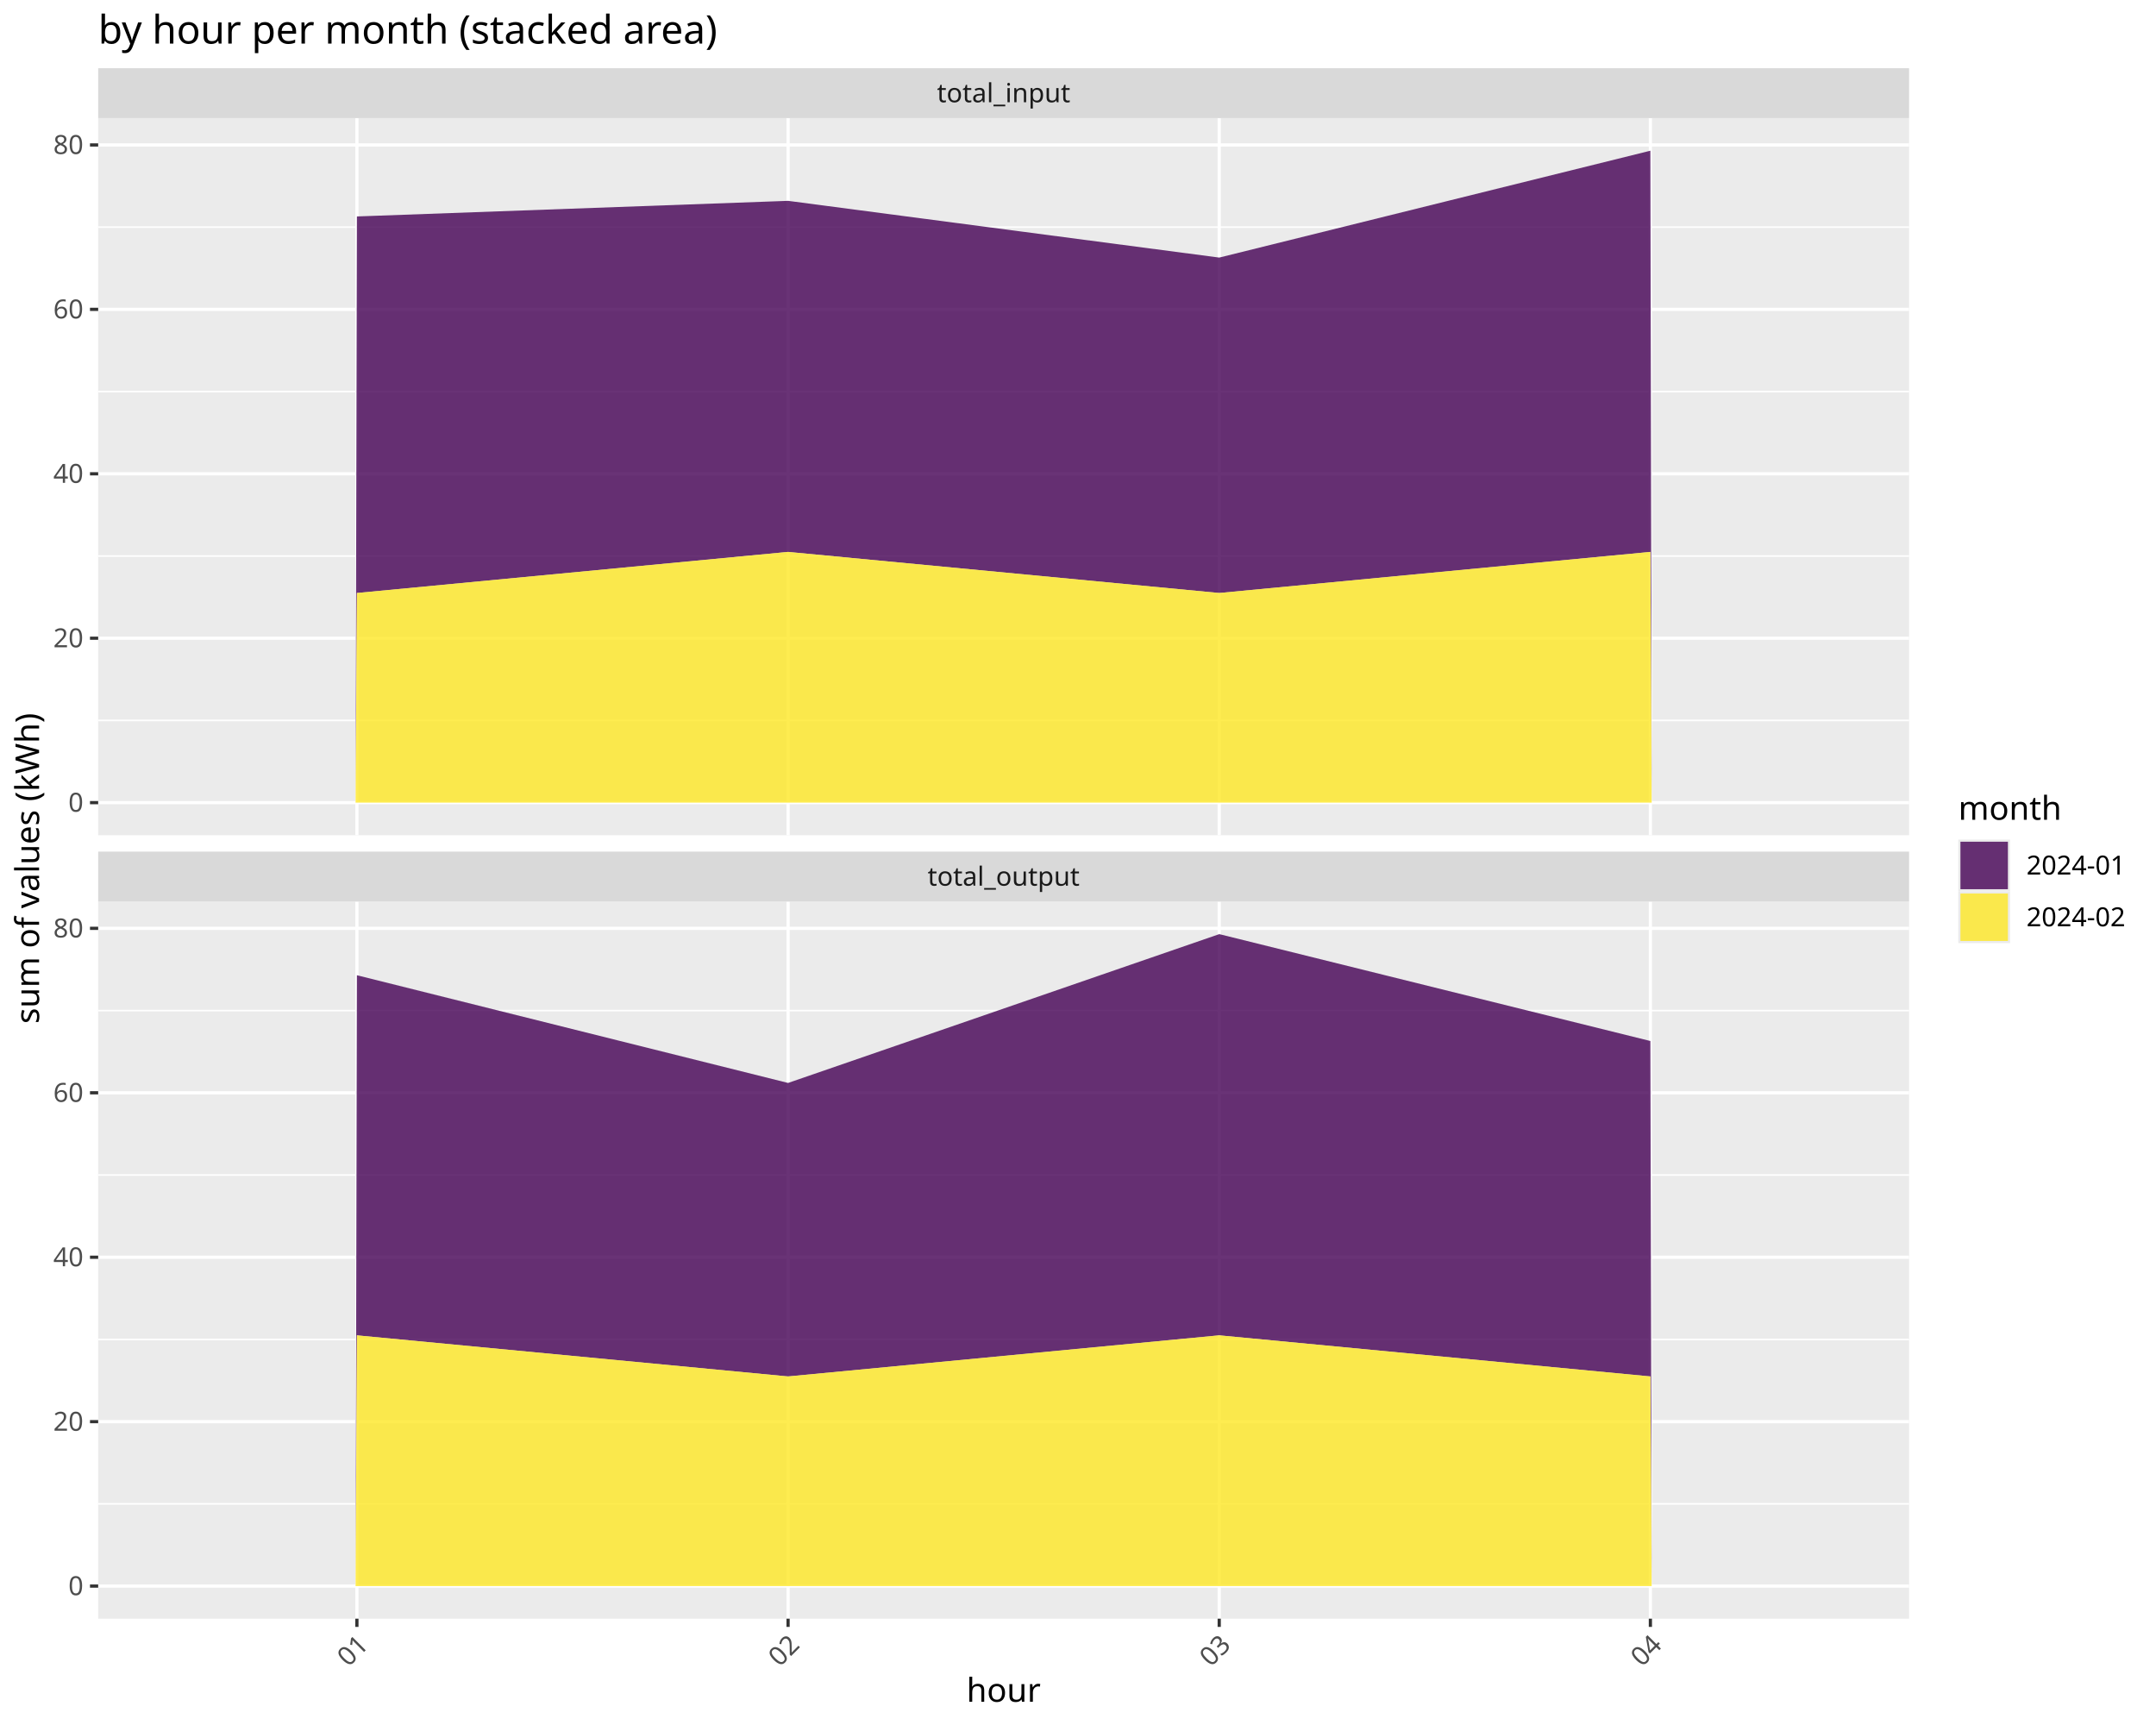
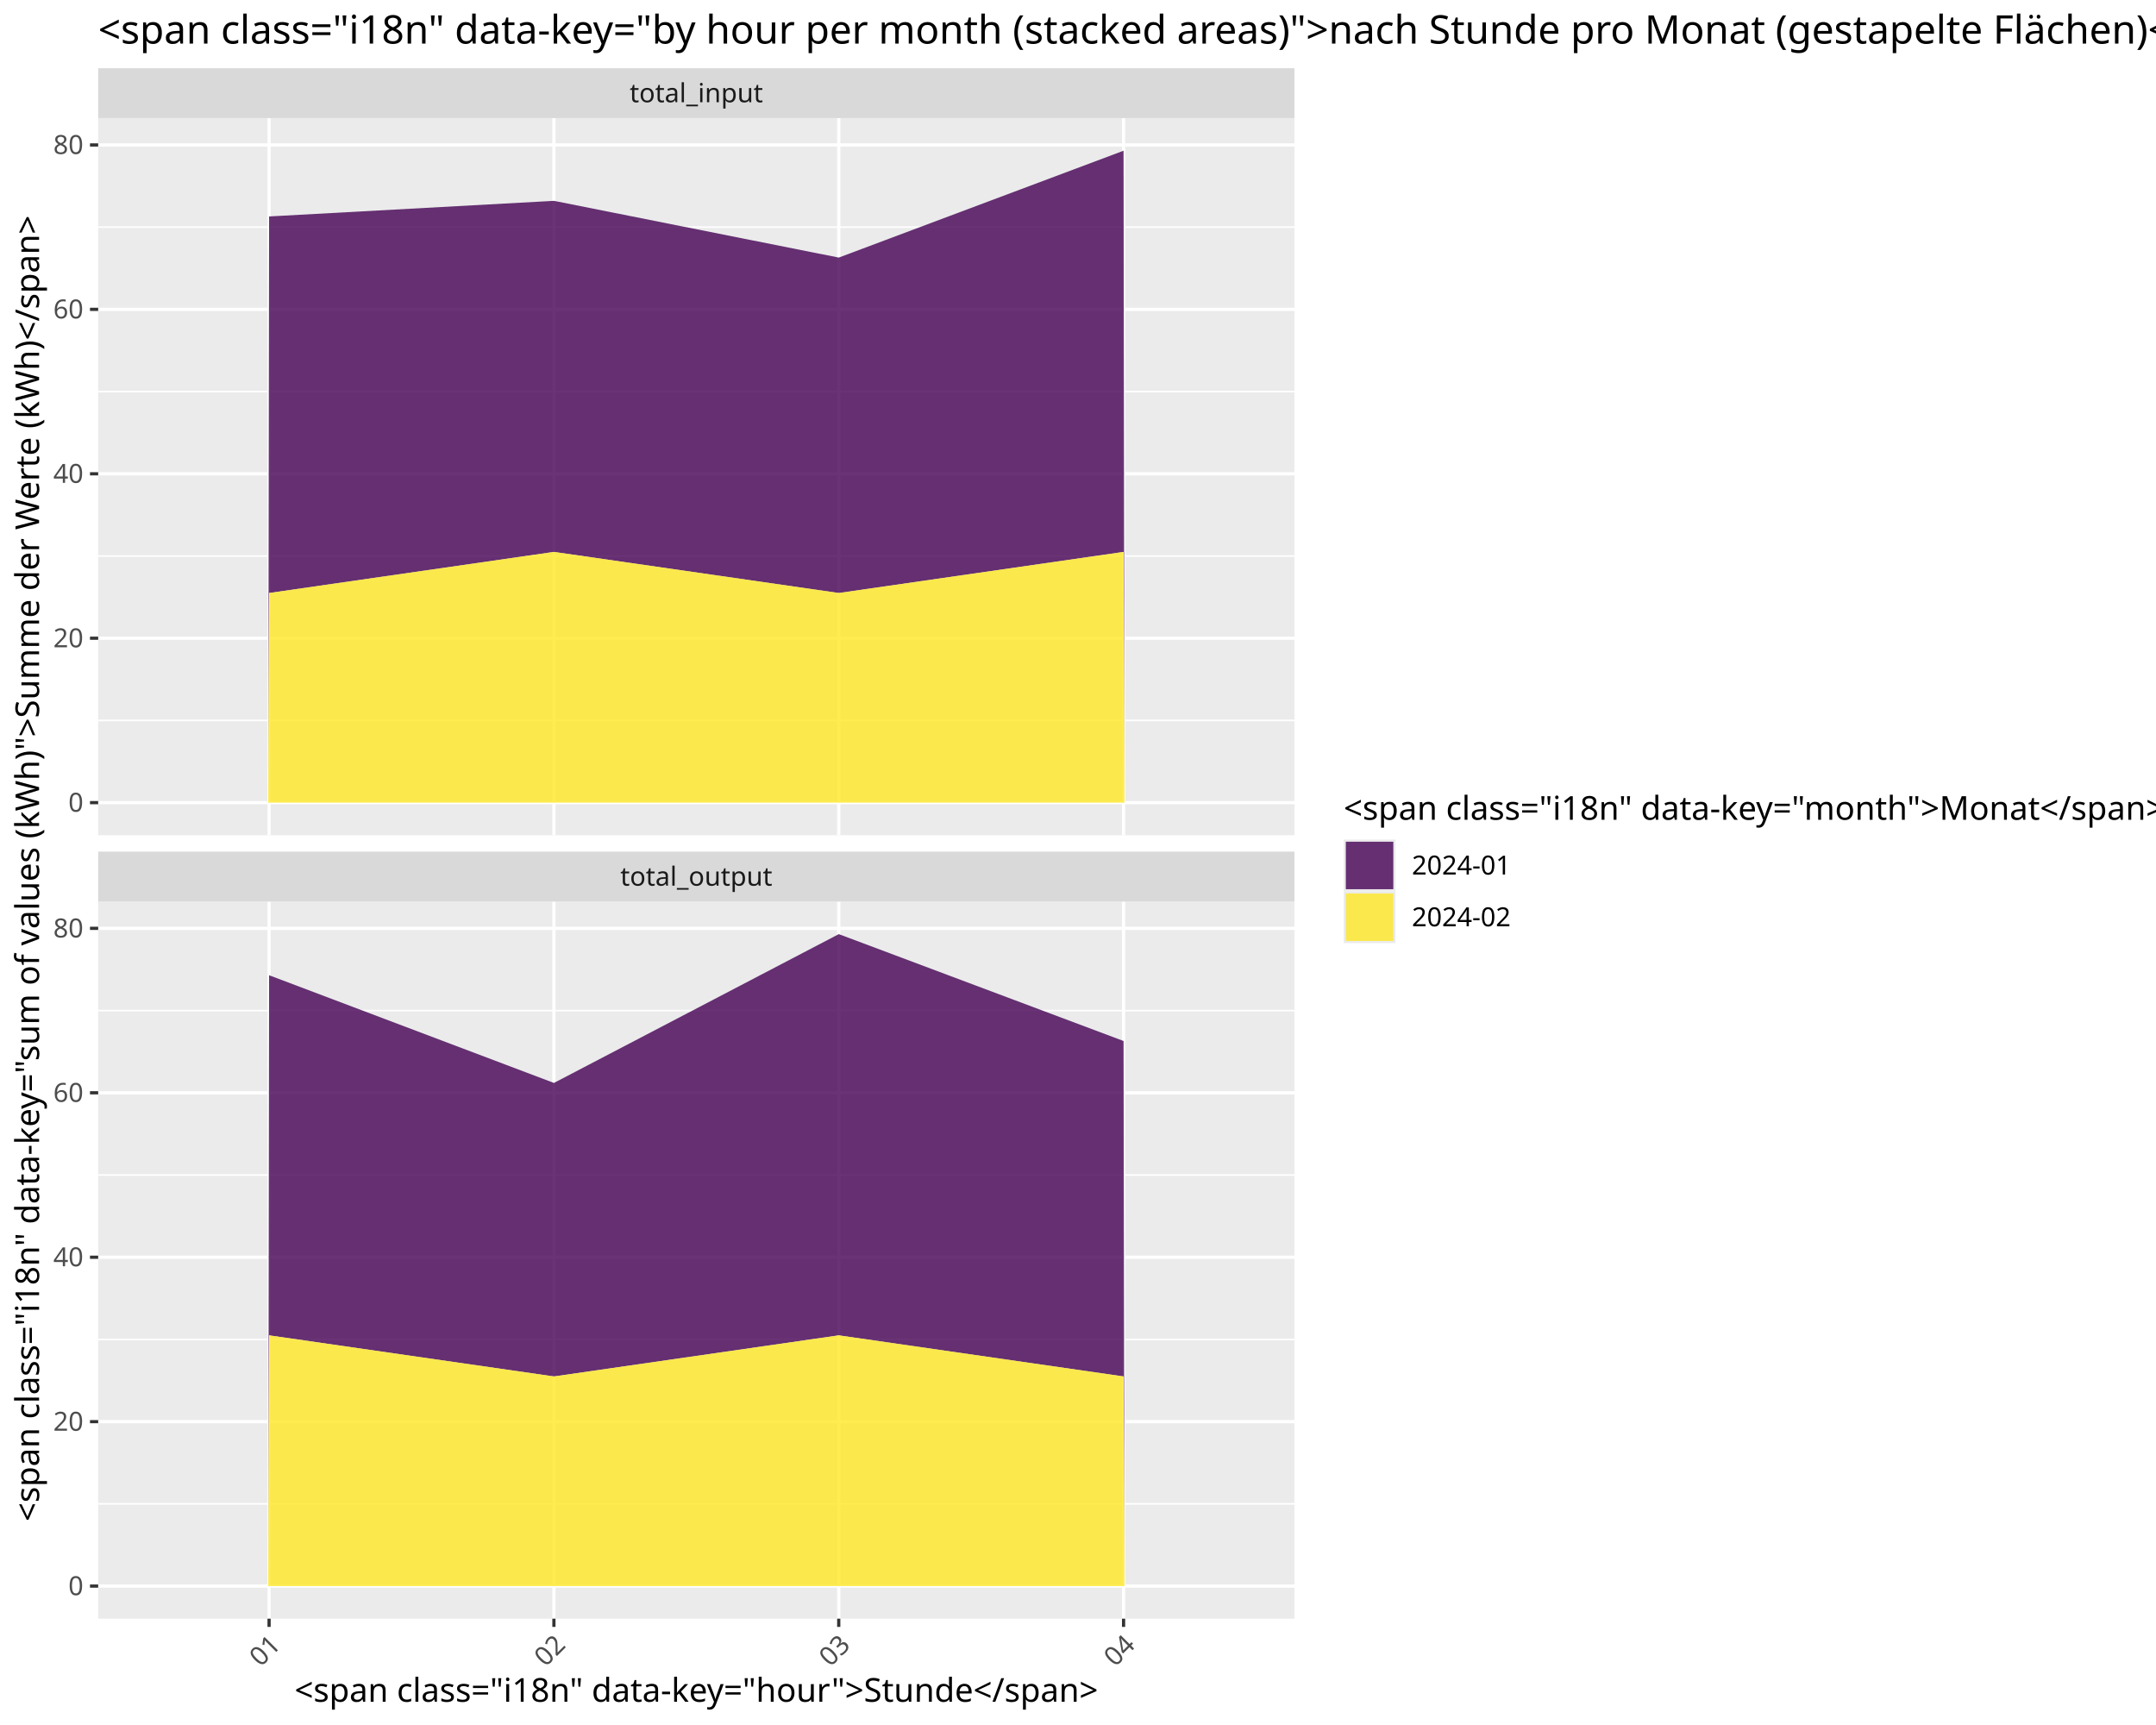
<svg xmlns="http://www.w3.org/2000/svg" class="svglite" data-engine-version="2.0" width="720.00pt" height="576.00pt" viewBox="0 0 720.00 576.00">
  <defs>
    <style type="text/css">
    .svglite line, .svglite polyline, .svglite polygon, .svglite path, .svglite rect, .svglite circle {
      fill: none;
      stroke: #000000;
      stroke-linecap: round;
      stroke-linejoin: round;
      stroke-miterlimit: 10.00;
    }
  </style>
  </defs>
  <rect width="100%" height="100%" style="stroke: none; fill: #FFFFFF;" />
  <defs>
    <clipPath id="cpMC4wMHw3MjAuMDB8MC4wMHw1NzYuMDA=">
      <rect x="0.00" y="0.00" width="720.00" height="576.00" />
    </clipPath>
  </defs>
  <g clip-path="url(#cpMC4wMHw3MjAuMDB8MC4wMHw1NzYuMDA=)">
    <rect x="0.00" y="0.00" width="720.00" height="576.00" style="stroke-width: 1.07; stroke: #FFFFFF; fill: #FFFFFF;" />
  </g>
  <defs>
-     <clipPath id="cpMzIuNzl8NjM3LjU1fDM5LjQzfDI3OC45MA==">
-       <rect x="32.79" y="39.43" width="604.75" height="239.47" />
+     <clipPath id="cpMzIuNzl8NDMyLjI5fDM5LjQzfDI3OC45MA==">
+       <rect x="32.79" y="39.43" width="399.50" height="239.47" />
    </clipPath>
  </defs>
-   <g clip-path="url(#cpMzIuNzl8NjM3LjU1fDM5LjQzfDI3OC45MA==)">
-     <rect x="32.79" y="39.43" width="604.75" height="239.47" style="stroke-width: 1.07; stroke: none; fill: #EBEBEB;" />
-     <polyline points="32.79,240.56 637.55,240.56 " style="stroke-width: 0.53; stroke: #FFFFFF; stroke-linecap: butt;" />
-     <polyline points="32.79,185.66 637.55,185.66 " style="stroke-width: 0.53; stroke: #FFFFFF; stroke-linecap: butt;" />
-     <polyline points="32.79,130.75 637.55,130.75 " style="stroke-width: 0.53; stroke: #FFFFFF; stroke-linecap: butt;" />
-     <polyline points="32.79,75.85 637.55,75.85 " style="stroke-width: 0.53; stroke: #FFFFFF; stroke-linecap: butt;" />
-     <polyline points="32.79,268.02 637.55,268.02 " style="stroke-width: 1.07; stroke: #FFFFFF; stroke-linecap: butt;" />
-     <polyline points="32.79,213.11 637.55,213.11 " style="stroke-width: 1.07; stroke: #FFFFFF; stroke-linecap: butt;" />
-     <polyline points="32.79,158.21 637.55,158.21 " style="stroke-width: 1.07; stroke: #FFFFFF; stroke-linecap: butt;" />
-     <polyline points="32.79,103.30 637.55,103.30 " style="stroke-width: 1.07; stroke: #FFFFFF; stroke-linecap: butt;" />
-     <polyline points="32.79,48.40 637.55,48.40 " style="stroke-width: 1.07; stroke: #FFFFFF; stroke-linecap: butt;" />
-     <polyline points="119.19,278.90 119.19,39.43 " style="stroke-width: 1.07; stroke: #FFFFFF; stroke-linecap: butt;" />
-     <polyline points="263.18,278.90 263.18,39.43 " style="stroke-width: 1.07; stroke: #FFFFFF; stroke-linecap: butt;" />
-     <polyline points="407.16,278.90 407.16,39.43 " style="stroke-width: 1.07; stroke: #FFFFFF; stroke-linecap: butt;" />
-     <polyline points="551.15,278.90 551.15,39.43 " style="stroke-width: 1.07; stroke: #FFFFFF; stroke-linecap: butt;" />
-     <polygon points="119.19,72.28 119.62,72.26 262.74,67.08 263.18,67.06 263.61,67.12 406.73,85.95 407.16,86.01 407.60,85.90 550.72,50.43 551.15,50.32 551.58,268.02 551.15,184.29 550.72,184.33 407.60,197.97 407.16,198.01 406.73,197.97 263.61,184.33 263.18,184.29 262.74,184.33 119.62,197.97 119.19,198.01 118.75,268.02 " style="stroke-width: 0.00; stroke: none; stroke-linecap: butt; fill: #440154; fill-opacity: 0.80;" />
-     <polyline points="119.19,72.28 119.62,72.26 262.74,67.08 263.18,67.06 263.61,67.12 406.73,85.95 407.16,86.01 407.60,85.90 550.72,50.43 551.15,50.32 " style="stroke-width: 1.07; stroke: none; stroke-linecap: butt;" />
-     <polygon points="119.19,198.01 119.62,197.97 262.74,184.33 263.18,184.29 263.61,184.33 406.73,197.97 407.16,198.01 407.60,197.97 550.72,184.33 551.15,184.29 551.58,268.02 551.15,268.02 550.72,268.02 407.60,268.02 407.16,268.02 406.73,268.02 263.61,268.02 263.18,268.02 262.74,268.02 119.62,268.02 119.19,268.02 118.75,268.02 " style="stroke-width: 0.00; stroke: none; stroke-linecap: butt; fill: #FDE725; fill-opacity: 0.80;" />
-     <polyline points="119.19,198.01 119.62,197.97 262.74,184.33 263.18,184.29 263.61,184.33 406.73,197.97 407.16,198.01 407.60,197.97 550.72,184.33 551.15,184.29 " style="stroke-width: 1.07; stroke: none; stroke-linecap: butt;" />
+   <g clip-path="url(#cpMzIuNzl8NDMyLjI5fDM5LjQzfDI3OC45MA==)">
+     <rect x="32.79" y="39.43" width="399.50" height="239.47" style="stroke-width: 1.07; stroke: none; fill: #EBEBEB;" />
+     <polyline points="32.79,240.56 432.29,240.56 " style="stroke-width: 0.53; stroke: #FFFFFF; stroke-linecap: butt;" />
+     <polyline points="32.79,185.66 432.29,185.66 " style="stroke-width: 0.53; stroke: #FFFFFF; stroke-linecap: butt;" />
+     <polyline points="32.79,130.75 432.29,130.75 " style="stroke-width: 0.53; stroke: #FFFFFF; stroke-linecap: butt;" />
+     <polyline points="32.79,75.85 432.29,75.85 " style="stroke-width: 0.53; stroke: #FFFFFF; stroke-linecap: butt;" />
+     <polyline points="32.79,268.02 432.29,268.02 " style="stroke-width: 1.07; stroke: #FFFFFF; stroke-linecap: butt;" />
+     <polyline points="32.79,213.11 432.29,213.11 " style="stroke-width: 1.07; stroke: #FFFFFF; stroke-linecap: butt;" />
+     <polyline points="32.79,158.21 432.29,158.21 " style="stroke-width: 1.07; stroke: #FFFFFF; stroke-linecap: butt;" />
+     <polyline points="32.79,103.30 432.29,103.30 " style="stroke-width: 1.07; stroke: #FFFFFF; stroke-linecap: butt;" />
+     <polyline points="32.79,48.40 432.29,48.40 " style="stroke-width: 1.07; stroke: #FFFFFF; stroke-linecap: butt;" />
+     <polyline points="89.86,278.90 89.86,39.43 " style="stroke-width: 1.07; stroke: #FFFFFF; stroke-linecap: butt;" />
+     <polyline points="184.98,278.90 184.98,39.43 " style="stroke-width: 1.07; stroke: #FFFFFF; stroke-linecap: butt;" />
+     <polyline points="280.10,278.90 280.10,39.43 " style="stroke-width: 1.07; stroke: #FFFFFF; stroke-linecap: butt;" />
+     <polyline points="375.22,278.90 375.22,39.43 " style="stroke-width: 1.07; stroke: #FFFFFF; stroke-linecap: butt;" />
+     <polygon points="89.86,72.28 90.15,72.26 184.70,67.08 184.98,67.06 185.27,67.12 279.82,85.95 280.10,86.01 280.39,85.90 374.94,50.43 375.22,50.32 375.51,268.02 375.22,184.29 374.94,184.33 280.39,197.97 280.10,198.01 279.82,197.97 185.27,184.33 184.98,184.29 184.70,184.33 90.15,197.97 89.86,198.01 89.58,268.02 " style="stroke-width: 0.00; stroke: none; stroke-linecap: butt; fill: #440154; fill-opacity: 0.80;" />
+     <polyline points="89.86,72.28 90.15,72.26 184.70,67.08 184.98,67.06 185.27,67.12 279.82,85.95 280.10,86.01 280.39,85.90 374.94,50.43 375.22,50.32 " style="stroke-width: 1.07; stroke: none; stroke-linecap: butt;" />
+     <polygon points="89.86,198.01 90.15,197.97 184.70,184.33 184.98,184.29 185.27,184.33 279.82,197.97 280.10,198.01 280.39,197.97 374.94,184.33 375.22,184.29 375.51,268.02 375.22,268.02 374.94,268.02 280.39,268.02 280.10,268.02 279.82,268.02 185.27,268.02 184.98,268.02 184.70,268.02 90.15,268.02 89.86,268.02 89.58,268.02 " style="stroke-width: 0.00; stroke: none; stroke-linecap: butt; fill: #FDE725; fill-opacity: 0.80;" />
+     <polyline points="89.86,198.01 90.15,197.97 184.70,184.33 184.98,184.29 185.27,184.33 279.82,197.97 280.10,198.01 280.39,197.97 374.94,184.33 375.22,184.29 " style="stroke-width: 1.07; stroke: none; stroke-linecap: butt;" />
  </g>
  <g clip-path="url(#cpMC4wMHw3MjAuMDB8MC4wMHw1NzYuMDA=)">
</g>
  <defs>
-     <clipPath id="cpMzIuNzl8NjM3LjU1fDMwMS4wM3w1NDAuNTA=">
-       <rect x="32.79" y="301.03" width="604.75" height="239.47" />
+     <clipPath id="cpMzIuNzl8NDMyLjI5fDMwMS4wM3w1NDAuNTA=">
+       <rect x="32.79" y="301.03" width="399.50" height="239.47" />
    </clipPath>
  </defs>
-   <g clip-path="url(#cpMzIuNzl8NjM3LjU1fDMwMS4wM3w1NDAuNTA=)">
-     <rect x="32.79" y="301.03" width="604.75" height="239.47" style="stroke-width: 1.07; stroke: none; fill: #EBEBEB;" />
-     <polyline points="32.79,502.16 637.55,502.16 " style="stroke-width: 0.53; stroke: #FFFFFF; stroke-linecap: butt;" />
-     <polyline points="32.79,447.26 637.55,447.26 " style="stroke-width: 0.53; stroke: #FFFFFF; stroke-linecap: butt;" />
-     <polyline points="32.79,392.35 637.55,392.35 " style="stroke-width: 0.53; stroke: #FFFFFF; stroke-linecap: butt;" />
-     <polyline points="32.79,337.45 637.55,337.45 " style="stroke-width: 0.53; stroke: #FFFFFF; stroke-linecap: butt;" />
-     <polyline points="32.79,529.61 637.55,529.61 " style="stroke-width: 1.07; stroke: #FFFFFF; stroke-linecap: butt;" />
-     <polyline points="32.79,474.71 637.55,474.71 " style="stroke-width: 1.07; stroke: #FFFFFF; stroke-linecap: butt;" />
-     <polyline points="32.79,419.80 637.55,419.80 " style="stroke-width: 1.07; stroke: #FFFFFF; stroke-linecap: butt;" />
-     <polyline points="32.79,364.90 637.55,364.90 " style="stroke-width: 1.07; stroke: #FFFFFF; stroke-linecap: butt;" />
-     <polyline points="32.79,309.99 637.55,309.99 " style="stroke-width: 1.07; stroke: #FFFFFF; stroke-linecap: butt;" />
-     <polyline points="119.19,540.50 119.19,301.03 " style="stroke-width: 1.07; stroke: #FFFFFF; stroke-linecap: butt;" />
-     <polyline points="263.18,540.50 263.18,301.03 " style="stroke-width: 1.07; stroke: #FFFFFF; stroke-linecap: butt;" />
-     <polyline points="407.16,540.50 407.16,301.03 " style="stroke-width: 1.07; stroke: #FFFFFF; stroke-linecap: butt;" />
-     <polyline points="551.15,540.50 551.15,301.03 " style="stroke-width: 1.07; stroke: #FFFFFF; stroke-linecap: butt;" />
-     <polygon points="119.19,325.64 119.62,325.75 262.74,361.50 263.18,361.61 263.61,361.46 406.73,312.07 407.16,311.92 407.60,312.02 550.72,347.50 551.15,347.60 551.58,529.61 551.15,459.61 550.72,459.57 407.60,445.93 407.16,445.88 406.73,445.93 263.61,459.57 263.18,459.61 262.74,459.57 119.62,445.93 119.19,445.88 118.75,529.61 " style="stroke-width: 0.00; stroke: none; stroke-linecap: butt; fill: #440154; fill-opacity: 0.80;" />
-     <polyline points="119.19,325.64 119.62,325.75 262.74,361.50 263.18,361.61 263.61,361.46 406.73,312.07 407.16,311.92 407.60,312.02 550.72,347.50 551.15,347.60 " style="stroke-width: 1.07; stroke: none; stroke-linecap: butt;" />
-     <polygon points="119.19,445.88 119.62,445.93 262.74,459.57 263.18,459.61 263.61,459.57 406.73,445.93 407.16,445.88 407.60,445.93 550.72,459.57 551.15,459.61 551.58,529.61 551.15,529.61 550.72,529.61 407.60,529.61 407.16,529.61 406.73,529.61 263.61,529.61 263.18,529.61 262.74,529.61 119.62,529.61 119.19,529.61 118.75,529.61 " style="stroke-width: 0.00; stroke: none; stroke-linecap: butt; fill: #FDE725; fill-opacity: 0.80;" />
-     <polyline points="119.19,445.88 119.62,445.93 262.74,459.57 263.18,459.61 263.61,459.57 406.73,445.93 407.16,445.88 407.60,445.93 550.72,459.57 551.15,459.61 " style="stroke-width: 1.07; stroke: none; stroke-linecap: butt;" />
+   <g clip-path="url(#cpMzIuNzl8NDMyLjI5fDMwMS4wM3w1NDAuNTA=)">
+     <rect x="32.79" y="301.03" width="399.50" height="239.47" style="stroke-width: 1.07; stroke: none; fill: #EBEBEB;" />
+     <polyline points="32.79,502.16 432.29,502.16 " style="stroke-width: 0.53; stroke: #FFFFFF; stroke-linecap: butt;" />
+     <polyline points="32.79,447.26 432.29,447.26 " style="stroke-width: 0.53; stroke: #FFFFFF; stroke-linecap: butt;" />
+     <polyline points="32.79,392.35 432.29,392.35 " style="stroke-width: 0.53; stroke: #FFFFFF; stroke-linecap: butt;" />
+     <polyline points="32.79,337.45 432.29,337.45 " style="stroke-width: 0.53; stroke: #FFFFFF; stroke-linecap: butt;" />
+     <polyline points="32.79,529.61 432.29,529.61 " style="stroke-width: 1.07; stroke: #FFFFFF; stroke-linecap: butt;" />
+     <polyline points="32.79,474.71 432.29,474.71 " style="stroke-width: 1.07; stroke: #FFFFFF; stroke-linecap: butt;" />
+     <polyline points="32.79,419.80 432.29,419.80 " style="stroke-width: 1.07; stroke: #FFFFFF; stroke-linecap: butt;" />
+     <polyline points="32.79,364.90 432.29,364.90 " style="stroke-width: 1.07; stroke: #FFFFFF; stroke-linecap: butt;" />
+     <polyline points="32.79,309.99 432.29,309.99 " style="stroke-width: 1.07; stroke: #FFFFFF; stroke-linecap: butt;" />
+     <polyline points="89.86,540.50 89.86,301.03 " style="stroke-width: 1.07; stroke: #FFFFFF; stroke-linecap: butt;" />
+     <polyline points="184.98,540.50 184.98,301.03 " style="stroke-width: 1.07; stroke: #FFFFFF; stroke-linecap: butt;" />
+     <polyline points="280.10,540.50 280.10,301.03 " style="stroke-width: 1.07; stroke: #FFFFFF; stroke-linecap: butt;" />
+     <polyline points="375.22,540.50 375.22,301.03 " style="stroke-width: 1.07; stroke: #FFFFFF; stroke-linecap: butt;" />
+     <polygon points="89.86,325.64 90.15,325.75 184.70,361.50 184.98,361.61 185.27,361.46 279.82,312.07 280.10,311.92 280.39,312.02 374.94,347.50 375.22,347.60 375.51,529.61 375.22,459.61 374.94,459.57 280.39,445.93 280.10,445.88 279.82,445.93 185.27,459.57 184.98,459.61 184.70,459.57 90.15,445.93 89.86,445.88 89.58,529.61 " style="stroke-width: 0.00; stroke: none; stroke-linecap: butt; fill: #440154; fill-opacity: 0.80;" />
+     <polyline points="89.86,325.64 90.15,325.75 184.70,361.50 184.98,361.61 185.27,361.46 279.82,312.07 280.10,311.92 280.39,312.02 374.94,347.50 375.22,347.60 " style="stroke-width: 1.07; stroke: none; stroke-linecap: butt;" />
+     <polygon points="89.86,445.88 90.15,445.93 184.70,459.57 184.98,459.61 185.27,459.57 279.82,445.93 280.10,445.88 280.39,445.93 374.94,459.57 375.22,459.61 375.51,529.61 375.22,529.61 374.94,529.61 280.39,529.61 280.10,529.61 279.82,529.61 185.27,529.61 184.98,529.61 184.70,529.61 90.15,529.61 89.86,529.61 89.58,529.61 " style="stroke-width: 0.00; stroke: none; stroke-linecap: butt; fill: #FDE725; fill-opacity: 0.80;" />
+     <polyline points="89.86,445.88 90.15,445.93 184.70,459.57 184.98,459.61 185.27,459.57 279.82,445.93 280.10,445.88 280.39,445.93 374.94,459.57 375.22,459.61 " style="stroke-width: 1.07; stroke: none; stroke-linecap: butt;" />
  </g>
  <g clip-path="url(#cpMC4wMHw3MjAuMDB8MC4wMHw1NzYuMDA=)">
</g>
  <defs>
-     <clipPath id="cpMzIuNzl8NjM3LjU1fDI4NC4zOHwzMDEuMDM=">
-       <rect x="32.79" y="284.38" width="604.75" height="16.65" />
+     <clipPath id="cpMzIuNzl8NDMyLjI5fDI4NC4zOHwzMDEuMDM=">
+       <rect x="32.79" y="284.38" width="399.50" height="16.65" />
    </clipPath>
  </defs>
-   <g clip-path="url(#cpMzIuNzl8NjM3LjU1fDI4NC4zOHwzMDEuMDM=)">
-     <rect x="32.79" y="284.38" width="604.75" height="16.65" style="stroke-width: 1.07; stroke: none; fill: #D9D9D9;" />
-     <text x="335.17" y="295.73" text-anchor="middle" style="font-size: 8.80px; fill: #1A1A1A; font-family: sans;" textLength="45.99px" lengthAdjust="spacingAndGlyphs">total_output</text>
+   <g clip-path="url(#cpMzIuNzl8NDMyLjI5fDI4NC4zOHwzMDEuMDM=)">
+     <rect x="32.79" y="284.38" width="399.50" height="16.65" style="stroke-width: 1.07; stroke: none; fill: #D9D9D9;" />
+     <text x="232.54" y="295.73" text-anchor="middle" style="font-size: 8.80px; fill: #1A1A1A; font-family: sans;" textLength="45.99px" lengthAdjust="spacingAndGlyphs">total_output</text>
  </g>
  <g clip-path="url(#cpMC4wMHw3MjAuMDB8MC4wMHw1NzYuMDA=)">
</g>
  <defs>
-     <clipPath id="cpMzIuNzl8NjM3LjU1fDIyLjc4fDM5LjQz">
-       <rect x="32.79" y="22.78" width="604.75" height="16.65" />
+     <clipPath id="cpMzIuNzl8NDMyLjI5fDIyLjc4fDM5LjQz">
+       <rect x="32.79" y="22.78" width="399.50" height="16.65" />
    </clipPath>
  </defs>
-   <g clip-path="url(#cpMzIuNzl8NjM3LjU1fDIyLjc4fDM5LjQz)">
-     <rect x="32.79" y="22.78" width="604.75" height="16.65" style="stroke-width: 1.07; stroke: none; fill: #D9D9D9;" />
-     <text x="335.17" y="34.14" text-anchor="middle" style="font-size: 8.80px; fill: #1A1A1A; font-family: sans;" textLength="40.61px" lengthAdjust="spacingAndGlyphs">total_input</text>
+   <g clip-path="url(#cpMzIuNzl8NDMyLjI5fDIyLjc4fDM5LjQz)">
+     <rect x="32.79" y="22.78" width="399.50" height="16.65" style="stroke-width: 1.07; stroke: none; fill: #D9D9D9;" />
+     <text x="232.54" y="34.14" text-anchor="middle" style="font-size: 8.80px; fill: #1A1A1A; font-family: sans;" textLength="40.61px" lengthAdjust="spacingAndGlyphs">total_input</text>
  </g>
  <g clip-path="url(#cpMC4wMHw3MjAuMDB8MC4wMHw1NzYuMDA=)">
-     <polyline points="119.19,543.24 119.19,540.50 " style="stroke-width: 1.07; stroke: #333333; stroke-linecap: butt;" />
-     <polyline points="263.18,543.24 263.18,540.50 " style="stroke-width: 1.07; stroke: #333333; stroke-linecap: butt;" />
-     <polyline points="407.16,543.24 407.16,540.50 " style="stroke-width: 1.07; stroke: #333333; stroke-linecap: butt;" />
-     <polyline points="551.15,543.24 551.15,540.50 " style="stroke-width: 1.07; stroke: #333333; stroke-linecap: butt;" />
-     <text transform="translate(123.47,549.71) rotate(-45)" text-anchor="end" style="font-size: 8.80px; fill: #4D4D4D; font-family: sans;" textLength="9.79px" lengthAdjust="spacingAndGlyphs">01</text>
-     <text transform="translate(267.46,549.71) rotate(-45)" text-anchor="end" style="font-size: 8.80px; fill: #4D4D4D; font-family: sans;" textLength="9.79px" lengthAdjust="spacingAndGlyphs">02</text>
-     <text transform="translate(411.45,549.71) rotate(-45)" text-anchor="end" style="font-size: 8.80px; fill: #4D4D4D; font-family: sans;" textLength="9.79px" lengthAdjust="spacingAndGlyphs">03</text>
-     <text transform="translate(555.43,549.71) rotate(-45)" text-anchor="end" style="font-size: 8.80px; fill: #4D4D4D; font-family: sans;" textLength="9.79px" lengthAdjust="spacingAndGlyphs">04</text>
+     <polyline points="89.86,543.24 89.86,540.50 " style="stroke-width: 1.07; stroke: #333333; stroke-linecap: butt;" />
+     <polyline points="184.98,543.24 184.98,540.50 " style="stroke-width: 1.07; stroke: #333333; stroke-linecap: butt;" />
+     <polyline points="280.10,543.24 280.10,540.50 " style="stroke-width: 1.07; stroke: #333333; stroke-linecap: butt;" />
+     <polyline points="375.22,543.24 375.22,540.50 " style="stroke-width: 1.07; stroke: #333333; stroke-linecap: butt;" />
+     <text transform="translate(94.15,549.71) rotate(-45)" text-anchor="end" style="font-size: 8.80px; fill: #4D4D4D; font-family: sans;" textLength="9.79px" lengthAdjust="spacingAndGlyphs">01</text>
+     <text transform="translate(189.27,549.71) rotate(-45)" text-anchor="end" style="font-size: 8.80px; fill: #4D4D4D; font-family: sans;" textLength="9.79px" lengthAdjust="spacingAndGlyphs">02</text>
+     <text transform="translate(284.38,549.71) rotate(-45)" text-anchor="end" style="font-size: 8.80px; fill: #4D4D4D; font-family: sans;" textLength="9.79px" lengthAdjust="spacingAndGlyphs">03</text>
+     <text transform="translate(379.50,549.71) rotate(-45)" text-anchor="end" style="font-size: 8.80px; fill: #4D4D4D; font-family: sans;" textLength="9.79px" lengthAdjust="spacingAndGlyphs">04</text>
    <text x="27.86" y="271.04" text-anchor="end" style="font-size: 8.80px; fill: #4D4D4D; font-family: sans;" textLength="4.89px" lengthAdjust="spacingAndGlyphs">0</text>
    <text x="27.86" y="216.14" text-anchor="end" style="font-size: 8.80px; fill: #4D4D4D; font-family: sans;" textLength="9.79px" lengthAdjust="spacingAndGlyphs">20</text>
    <text x="27.86" y="161.23" text-anchor="end" style="font-size: 8.80px; fill: #4D4D4D; font-family: sans;" textLength="9.79px" lengthAdjust="spacingAndGlyphs">40</text>
    <text x="27.86" y="106.33" text-anchor="end" style="font-size: 8.80px; fill: #4D4D4D; font-family: sans;" textLength="9.79px" lengthAdjust="spacingAndGlyphs">60</text>
    <text x="27.86" y="51.42" text-anchor="end" style="font-size: 8.80px; fill: #4D4D4D; font-family: sans;" textLength="9.79px" lengthAdjust="spacingAndGlyphs">80</text>
    <polyline points="30.05,268.02 32.79,268.02 " style="stroke-width: 1.07; stroke: #333333; stroke-linecap: butt;" />
    <polyline points="30.05,213.11 32.79,213.11 " style="stroke-width: 1.07; stroke: #333333; stroke-linecap: butt;" />
    <polyline points="30.05,158.21 32.79,158.21 " style="stroke-width: 1.07; stroke: #333333; stroke-linecap: butt;" />
    <polyline points="30.05,103.30 32.79,103.30 " style="stroke-width: 1.07; stroke: #333333; stroke-linecap: butt;" />
    <polyline points="30.05,48.40 32.79,48.40 " style="stroke-width: 1.07; stroke: #333333; stroke-linecap: butt;" />
    <text x="27.86" y="532.64" text-anchor="end" style="font-size: 8.80px; fill: #4D4D4D; font-family: sans;" textLength="4.89px" lengthAdjust="spacingAndGlyphs">0</text>
    <text x="27.86" y="477.74" text-anchor="end" style="font-size: 8.80px; fill: #4D4D4D; font-family: sans;" textLength="9.79px" lengthAdjust="spacingAndGlyphs">20</text>
    <text x="27.86" y="422.83" text-anchor="end" style="font-size: 8.80px; fill: #4D4D4D; font-family: sans;" textLength="9.79px" lengthAdjust="spacingAndGlyphs">40</text>
    <text x="27.86" y="367.93" text-anchor="end" style="font-size: 8.80px; fill: #4D4D4D; font-family: sans;" textLength="9.79px" lengthAdjust="spacingAndGlyphs">60</text>
    <text x="27.86" y="313.02" text-anchor="end" style="font-size: 8.80px; fill: #4D4D4D; font-family: sans;" textLength="9.79px" lengthAdjust="spacingAndGlyphs">80</text>
    <polyline points="30.05,529.61 32.79,529.61 " style="stroke-width: 1.07; stroke: #333333; stroke-linecap: butt;" />
    <polyline points="30.05,474.71 32.79,474.71 " style="stroke-width: 1.07; stroke: #333333; stroke-linecap: butt;" />
    <polyline points="30.05,419.80 32.79,419.80 " style="stroke-width: 1.07; stroke: #333333; stroke-linecap: butt;" />
    <polyline points="30.05,364.90 32.79,364.90 " style="stroke-width: 1.07; stroke: #333333; stroke-linecap: butt;" />
    <polyline points="30.05,309.99 32.79,309.99 " style="stroke-width: 1.07; stroke: #333333; stroke-linecap: butt;" />
-     <text x="335.17" y="568.24" text-anchor="middle" style="font-size: 11.00px; font-family: sans;" textLength="22.02px" lengthAdjust="spacingAndGlyphs">hour</text>
-     <text transform="translate(13.05,289.97) rotate(-90)" text-anchor="middle" style="font-size: 11.00px; font-family: sans;" textLength="100.27px" lengthAdjust="spacingAndGlyphs">sum of values (kWh)</text>
-     <rect x="648.50" y="259.54" width="66.02" height="60.85" style="stroke-width: 1.07; stroke: none; fill: #FFFFFF;" />
-     <text x="653.98" y="273.73" style="font-size: 11.00px; font-family: sans;" textLength="30.58px" lengthAdjust="spacingAndGlyphs">month</text>
-     <rect x="653.98" y="280.35" width="17.28" height="17.28" style="stroke-width: 1.07; stroke: none; fill: #EBEBEB;" />
-     <rect x="654.69" y="281.06" width="15.86" height="15.86" style="stroke-width: 1.07; stroke: none; stroke-linecap: butt; stroke-linejoin: miter; fill: #440154; fill-opacity: 0.80;" />
-     <rect x="653.98" y="297.63" width="17.28" height="17.28" style="stroke-width: 1.07; stroke: none; fill: #EBEBEB;" />
-     <rect x="654.69" y="298.34" width="15.86" height="15.86" style="stroke-width: 1.07; stroke: none; stroke-linecap: butt; stroke-linejoin: miter; fill: #FDE725; fill-opacity: 0.80;" />
-     <text x="676.74" y="292.02" style="font-size: 8.80px; font-family: sans;" textLength="32.30px" lengthAdjust="spacingAndGlyphs">2024-01</text>
-     <text x="676.74" y="309.30" style="font-size: 8.80px; font-family: sans;" textLength="32.30px" lengthAdjust="spacingAndGlyphs">2024-02</text>
-     <text x="32.79" y="14.56" style="font-size: 13.20px; font-family: sans;" textLength="195.20px" lengthAdjust="spacingAndGlyphs">by hour per month (stacked area)</text>
+     <text x="232.54" y="568.24" text-anchor="middle" style="font-size: 11.00px; font-family: sans;" textLength="256.04px" lengthAdjust="spacingAndGlyphs">&lt;span class="i18n" data-key="hour"&gt;Stunde&lt;/span&gt;</text>
+     <text transform="translate(13.05,289.97) rotate(-90)" text-anchor="middle" style="font-size: 11.00px; font-family: sans;" textLength="421.07px" lengthAdjust="spacingAndGlyphs">&lt;span class="i18n" data-key="sum of values (kWh)"&gt;Summe der Werte (kWh)&lt;/span&gt;</text>
+     <rect x="443.25" y="259.54" width="271.27" height="60.85" style="stroke-width: 1.07; stroke: none; fill: #FFFFFF;" />
+     <text x="448.73" y="273.73" style="font-size: 11.00px; font-family: sans;" textLength="260.31px" lengthAdjust="spacingAndGlyphs">&lt;span class="i18n" data-key="month"&gt;Monat&lt;/span&gt;</text>
+     <rect x="448.73" y="280.35" width="17.28" height="17.28" style="stroke-width: 1.07; stroke: none; fill: #EBEBEB;" />
+     <rect x="449.44" y="281.06" width="15.86" height="15.86" style="stroke-width: 1.07; stroke: none; stroke-linecap: butt; stroke-linejoin: miter; fill: #440154; fill-opacity: 0.80;" />
+     <rect x="448.73" y="297.63" width="17.28" height="17.28" style="stroke-width: 1.07; stroke: none; fill: #EBEBEB;" />
+     <rect x="449.44" y="298.34" width="15.86" height="15.86" style="stroke-width: 1.07; stroke: none; stroke-linecap: butt; stroke-linejoin: miter; fill: #FDE725; fill-opacity: 0.80;" />
+     <text x="471.49" y="292.02" style="font-size: 8.80px; font-family: sans;" textLength="32.30px" lengthAdjust="spacingAndGlyphs">2024-01</text>
+     <text x="471.49" y="309.30" style="font-size: 8.80px; font-family: sans;" textLength="32.30px" lengthAdjust="spacingAndGlyphs">2024-02</text>
+     <text x="32.79" y="14.56" style="font-size: 13.20px; font-family: sans;" textLength="702.04px" lengthAdjust="spacingAndGlyphs">&lt;span class="i18n" data-key="by hour per month (stacked areas)"&gt;nach Stunde pro Monat (gestapelte Flächen)&lt;/span&gt;</text>
  </g>
</svg>
